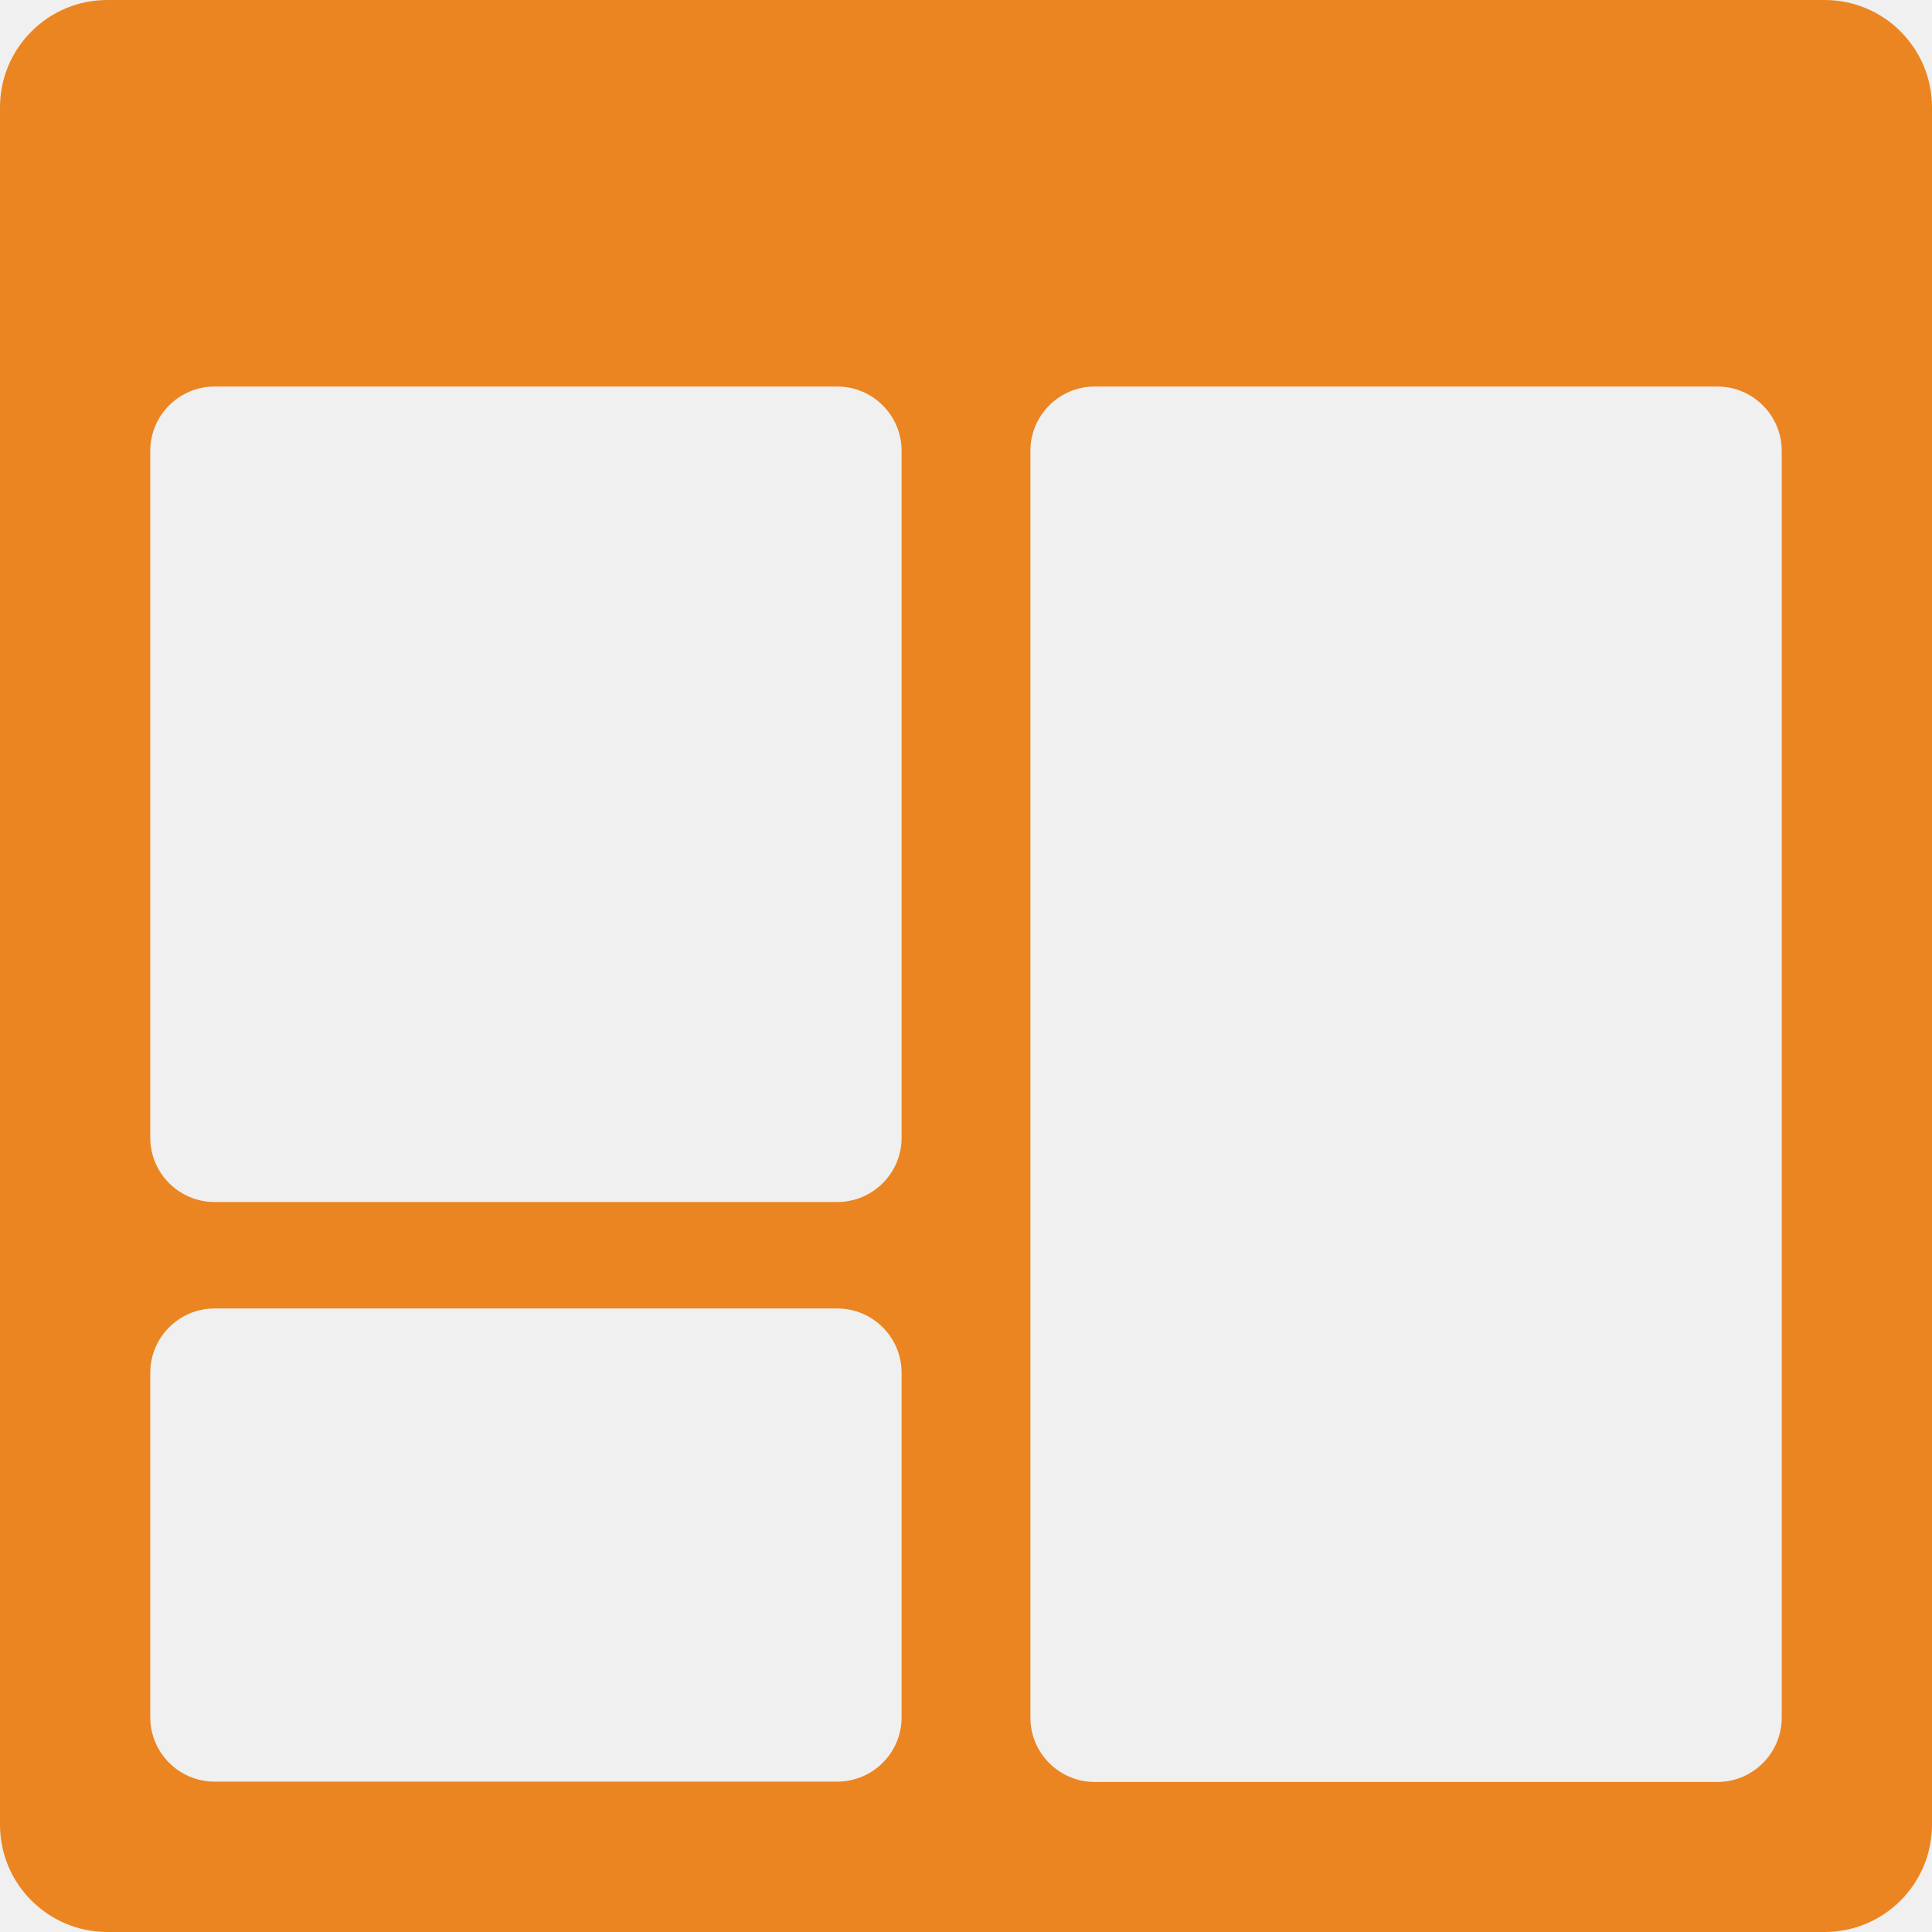
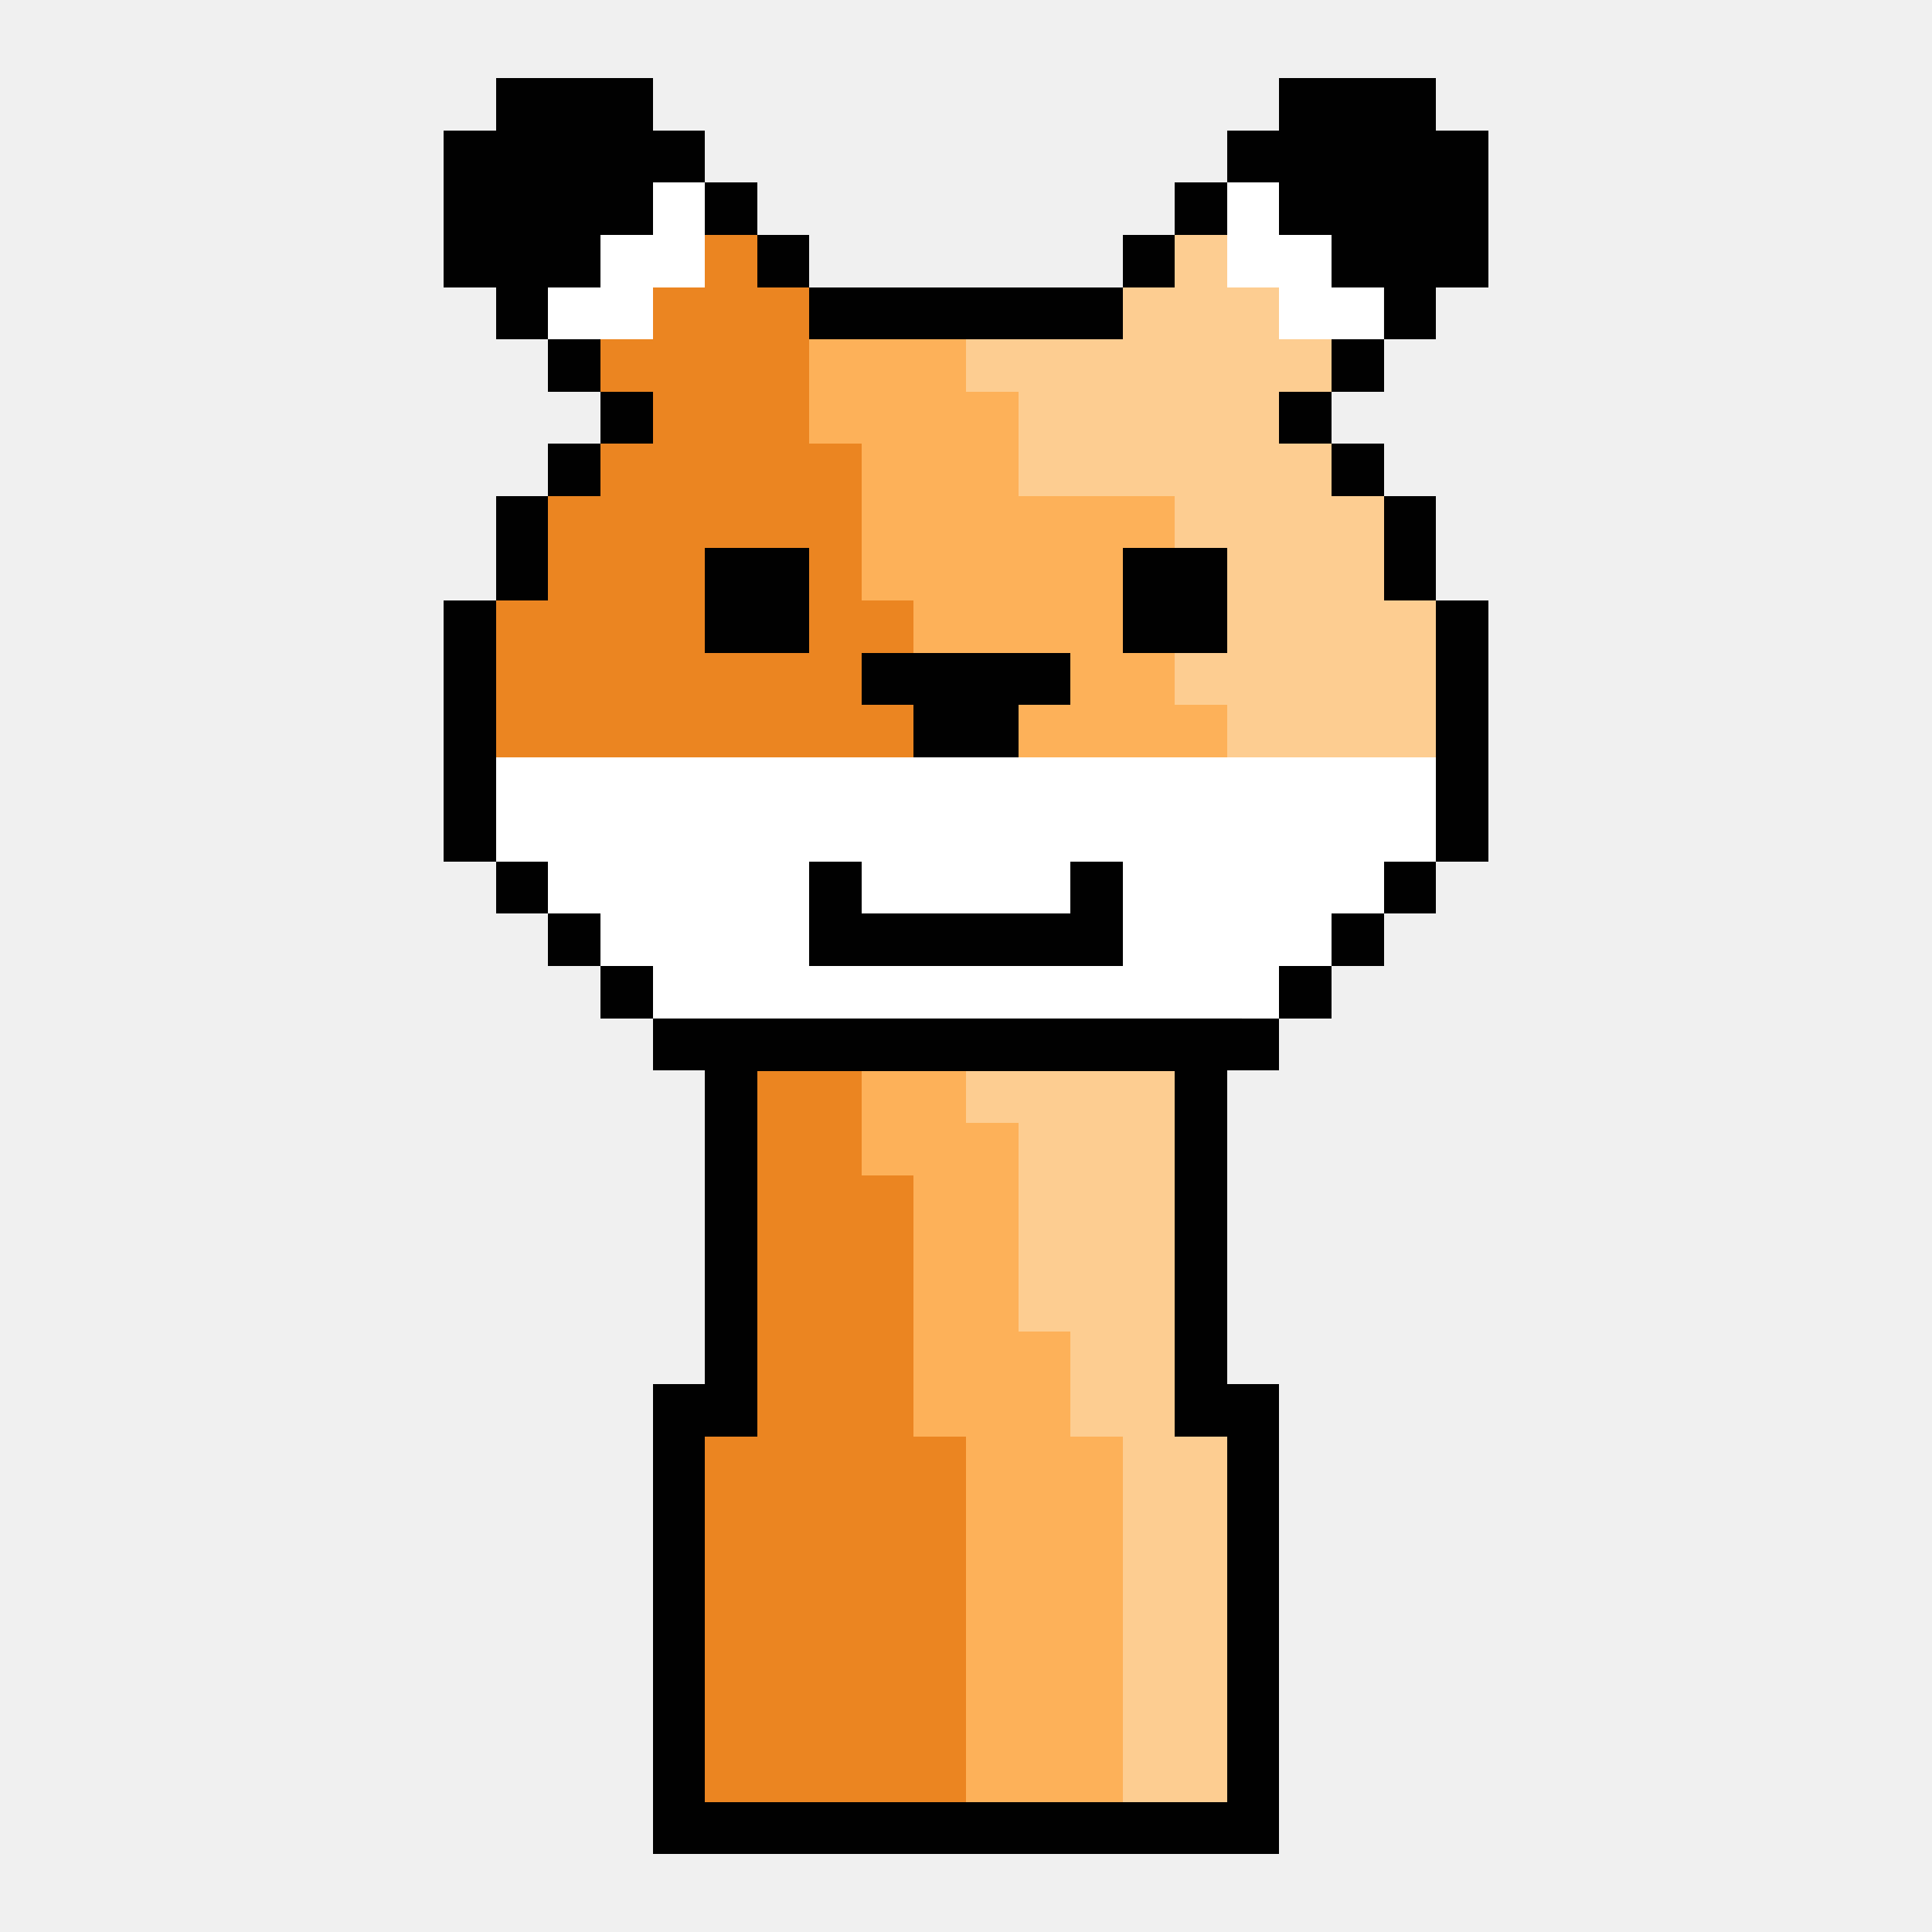
- <svg xmlns="http://www.w3.org/2000/svg" version="1.1" x="0px" y="0px" viewBox="0 0 90 90" enable-background="new 0 0 100 100" xml:space="preserve" id="svg59" width="90" height="90">
-   <defs id="defs63" />
-   <path fill="#000000" d="M 85,0 H 5 C 2.239,0 0,2.239 0,5 v 80 c 0,2.761 2.239,5 5,5 h 80 c 2.761,0 5,-2.239 5,-5 V 5 C 90,2.239 87.761,0 85,0 Z M 42,79.995 c 0,1.657 -1.343,3 -3,3 H 10 c -1.657,0 -3,-1.343 -3,-3 V 63.953 c 0,-1.657 1.343,-3 3,-3 h 29 c 1.657,0 3,1.343 3,3 z m 0,-27 c 0,1.657 -1.343,3 -3,3 H 10 c -1.657,0 -3,-1.343 -3,-3 V 21.006 c 0,-1.657 1.343,-3 3,-3 h 29 c 1.657,0 3,1.343 3,3 z m 41,27.016 c 0,1.657 -1.343,3 -3,3 H 51 c -1.657,0 -3,-1.343 -3,-3 V 21.006 c 0,-1.657 1.343,-3 3,-3 h 29 c 1.657,0 3,1.343 3,3 z" id="path53" style="fill:#eb8521;fill-opacity:1" />
+ <svg xmlns="http://www.w3.org/2000/svg" viewBox="0 -0.5 555 555" shape-rendering="crispEdges" version="1.1" id="svg5" xml:space="preserve" width="256" height="256">
+   <defs id="defs5" />
+   <g id="g881" transform="translate(6.241215,7.737607)">
+     <g id="g2" transform="translate(293.6424,77.74449)">
+       <path style="fill:#ffffff" d="m 67.601,206.51 v -14.993 h 15.015 v -15.015 h 14.993 v -14.985 h 15.007 v -30.012 h -270.007 v 30 h 15.015 v 15.029 l 14.993,-0.011 v 14.998 h 14.867 v 14.859 z" id="path1" />
+       <path style="fill:#ffffff" d="m -142.392,-3.51 v 15.016 h 30.008 V -3.487 l 14.996,-0.004 0.004,-30.02 h -14.992 v 15.016 h -15 v 15.004 z" id="path2" />
+       <path style="fill:#ffffff" d="M 97.607,-3.486 V 11.53 H 67.599 V -3.462 l -14.996,-0.004 -0.004,-30.02 h 14.992 v 15.016 h 15 v 15.004 z" id="path2-6" />
+     </g>
+     <path style="fill:#010101;stroke:none" d="m -157.351,-63.482 v 15 h -15 v 45 h 15 V 11.518 h 15 v 15 h 15 v 15 h -15 v 15 h -15 v 30 h -15 v 75 h 15 v 15 h 15 v 15 h 15 v 15 h 15 v 15 h 15 v 90 h -15 v 135 H 67.649 v -135 H 52.649 v -90 h 15 v -15 h 15 v -15 h 15 v -15 h 15 v -15 h 15 V 86.518 h -15 v -30 H 97.649 v -15 H 82.649 v -15 H 97.649 V 11.518 H 112.649 V -3.482 h 15 V -48.482 h -15 v -15 H 67.649 v 15 H 52.649 v 15 h -15 v 15 h -15 V -3.482 H -67.351 V -18.482 h -15 v -15 h -15 v -15 h -15 v -15 h -45 m 60,30 v 15 h 15 v 15 h 15 V 11.518 H 22.649 V -3.482 h 15 V -18.482 h 15 v -15 h 15 v 15 h 15 V -3.482 H 97.649 V 11.518 H 82.649 v 15 h -15 v 15 h 15 v 15 h 15 v 30 H 112.649 V 161.518 H 97.649 v 15 H 82.649 v 15 h -15 v 15 H -112.351 v -15 h -15 v -15 h -15 v -15 h -15 V 86.518 h 15 v -30 h 15 v -15 h 15 v -15 h -15 v -15 h -15 V -3.482 h 15 V -18.482 h 15 v -15 z" id="path27" transform="translate(293.6095,77.74449)" />
+     <g id="g34" transform="translate(-340.7525,-186.8205)">
+       <path style="fill:#fdcd91;stroke:none" d="m 612.011,486.18 v 15 h 15 v 60 h 15 v 30 h 15 v 105 h 30 v -105 h -15 v -105 z" id="path34" />
+       <path style="fill:#fdb159;stroke:none" d="m 582.011,486.18 v 30 h 15 v 75 h 15 v 105 h 45 v -105 h -15 v -30 h -15 v -60 h -15 v -15 z" id="path33" />
+       <path style="fill:#eb8521;stroke:none" d="m 552.011,486.18 v 105 h -15 v 105 h 75 v -105 h -15 v -75 h -15 v -30 z" id="path32" />
+     </g>
+     <g id="g36" transform="translate(293.6424,77.74449)">
+       <path style="fill:#fdb159;stroke:none" d="m -67.383,11.512 v 30 h 15 v 45 h 15 V 101.512 H 7.617 v 15 h -15 v 15 H 52.617 v -15 h -15 v -15 h -15 V 71.512 h 15 v -15 H -7.383 v -30 H -22.383 V 11.512 Z" id="path30" />
+       <path style="fill:#fdcd91;stroke:none" d="m 37.617,-18.488 v 15 h -15 V 11.512 h -45 v 15 h 15 v 30 H 37.617 v 15 h 15 v 30 h -15 v 15 h 15 v 15 H 112.617 V 86.512 H 97.617 v -30 h -15 v -15 h -15 v -15 h 15 V 11.512 h -15 V -3.488 h -15 V -18.488 Z" id="path29" />
+       <path style="fill:#eb8521;stroke:none" d="M -97.383,-18.488 V -3.488 H -112.383 V 11.512 h -15 v 15 h 15 v 15 h -15 v 15 h -15 v 30 h -15 v 45 h 120 v -15 h -15 v -15 h 15 V 86.512 h -15 v -45 h -15 V -3.488 h -15 V -18.488 Z" id="path28" />
+     </g>
+     <path style="fill:#010101;stroke:none" d="m -97.383,71.516 v 30 h 30 V 71.516 h -30 m 120,0 v 30 h 30 V 71.516 h -30 m -75,30 v 15 h 15 v 15 h 30 v -15 h 15 v -15 H -52.383 m -15,60 v 30 h 90 v -30 H 7.617 v 15 H -52.383 v -15 z" id="path31" transform="translate(293.6424,77.74449)" />
+   </g>
</svg>
